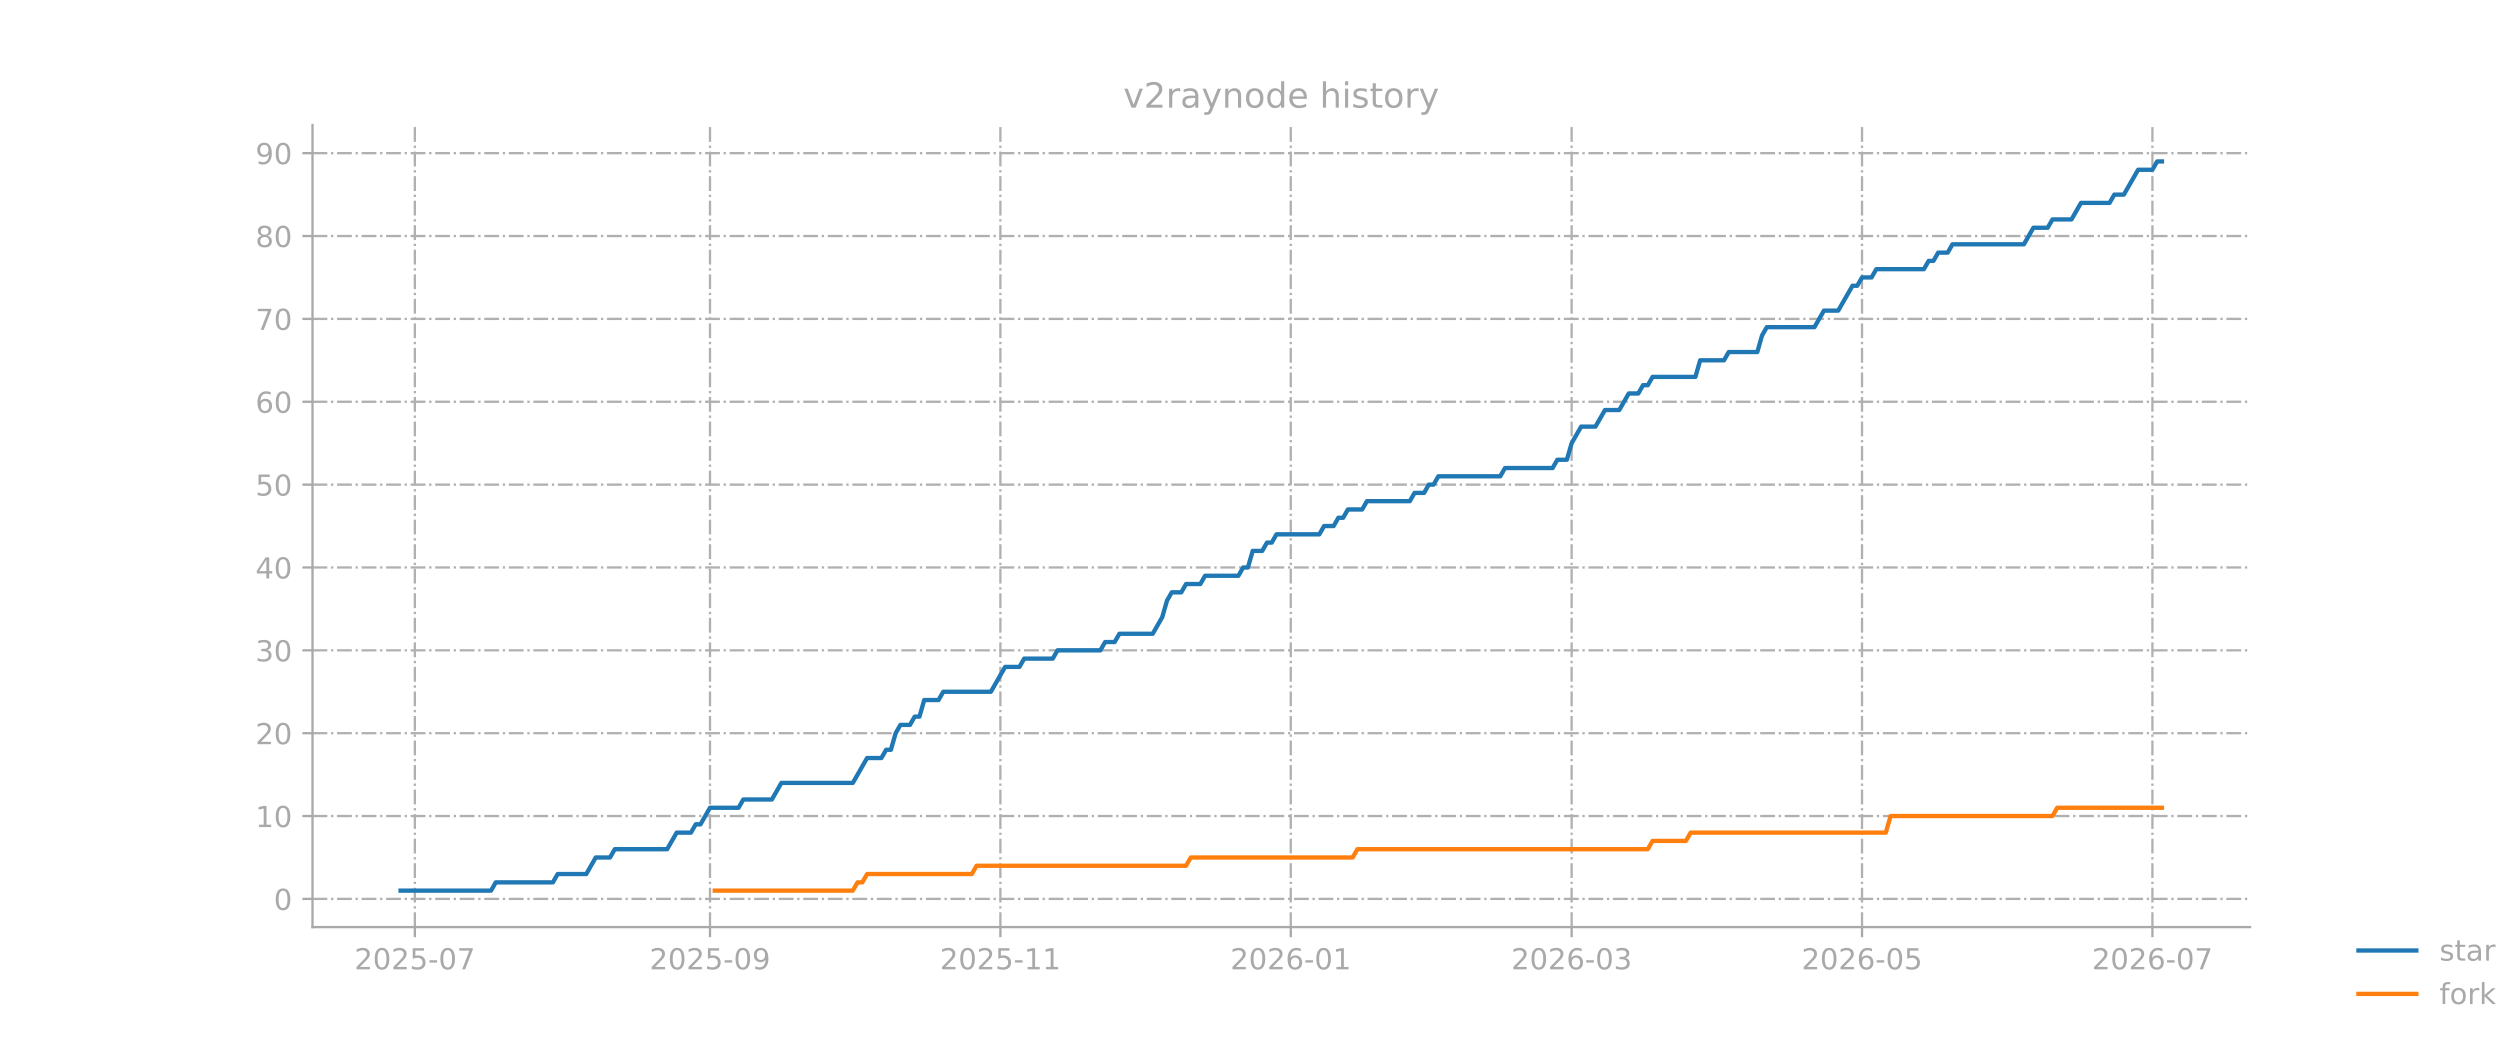
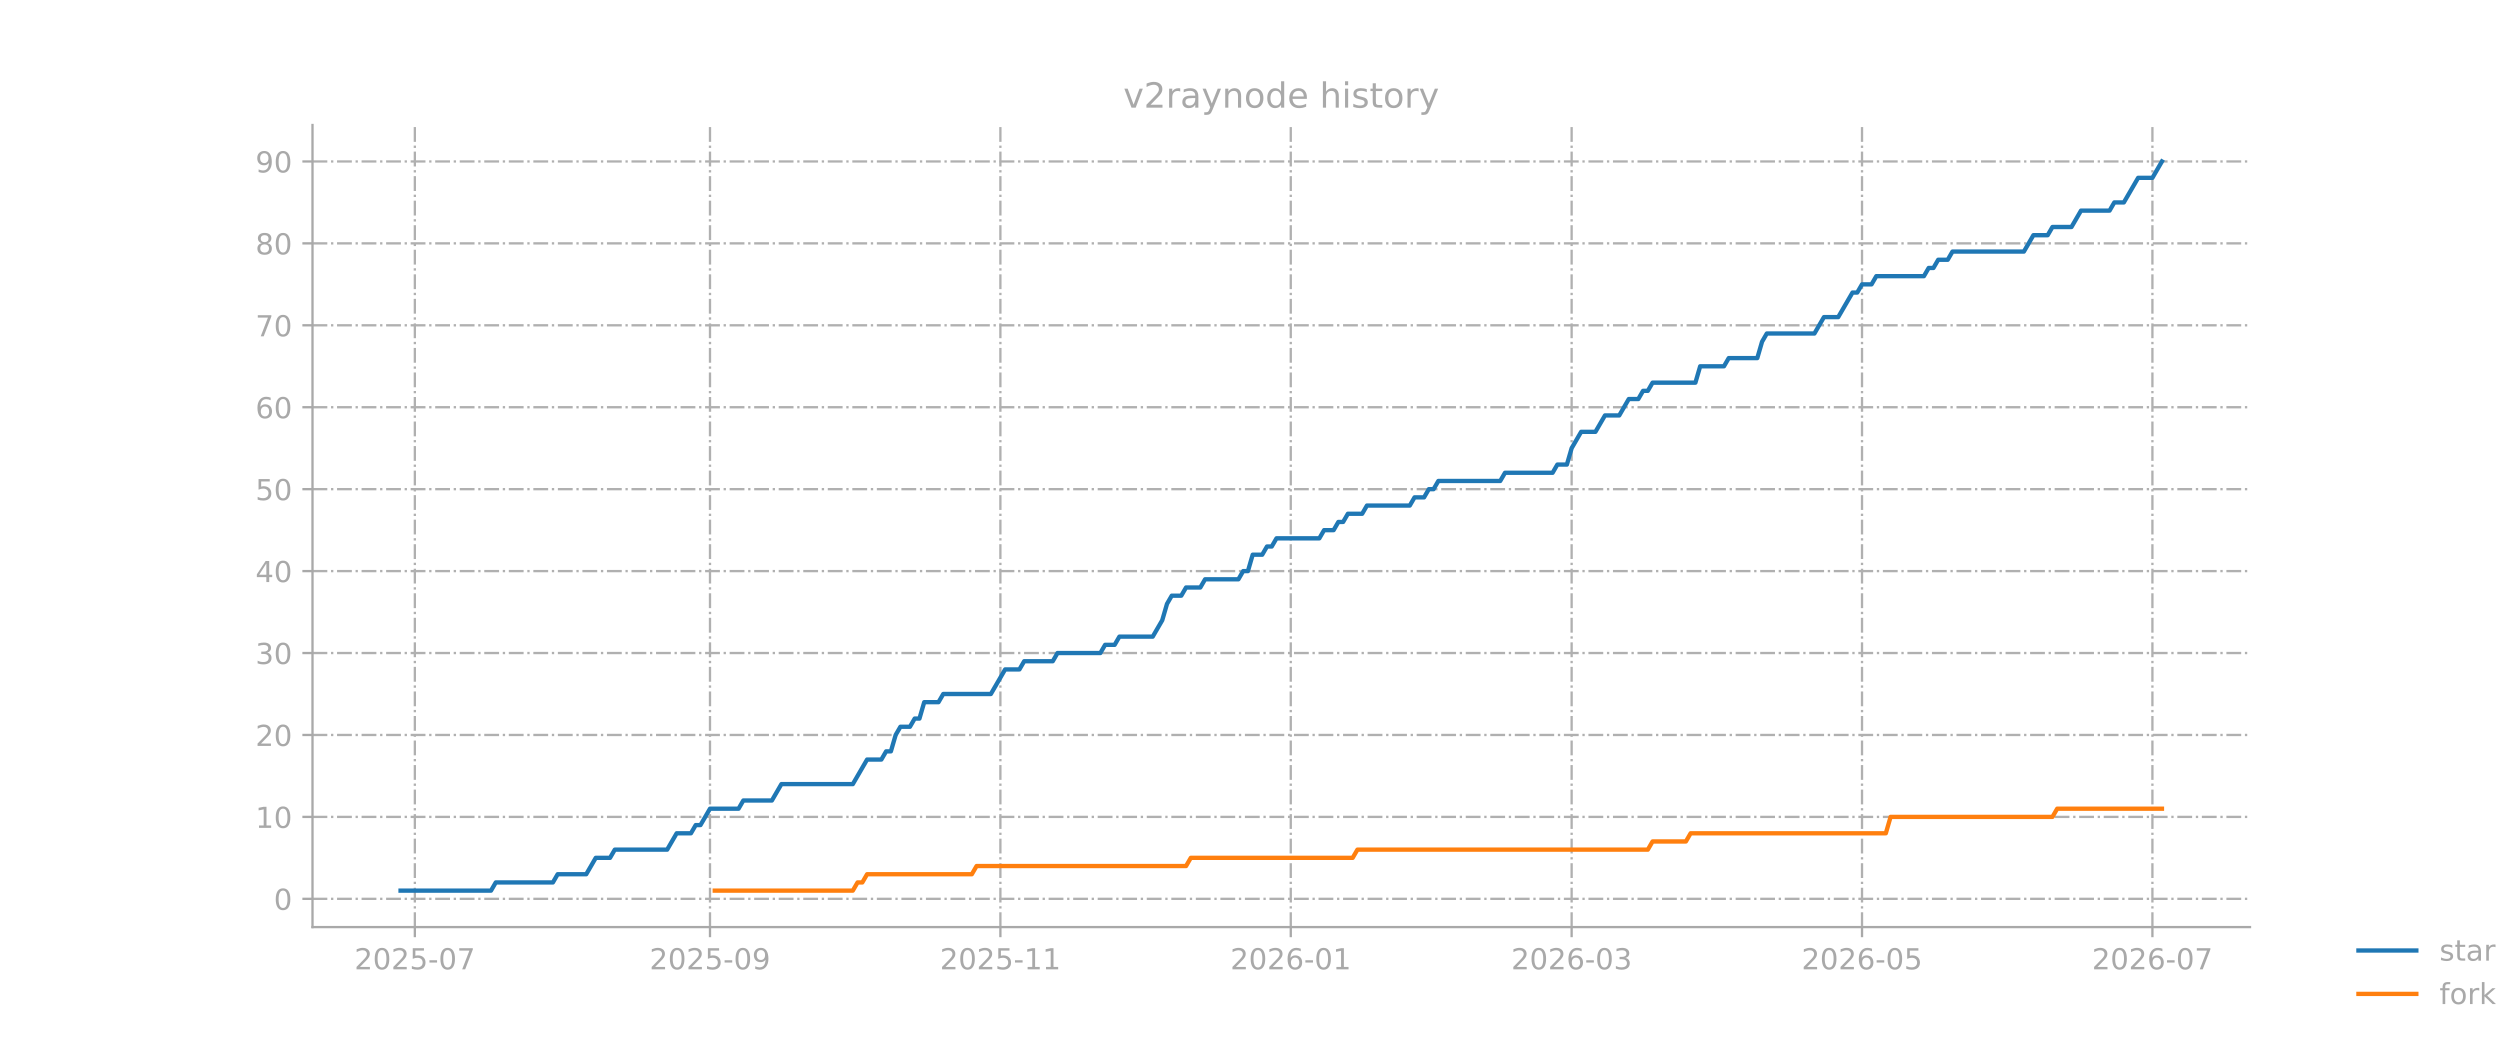
<svg xmlns="http://www.w3.org/2000/svg" xmlns:xlink="http://www.w3.org/1999/xlink" width="864pt" height="360pt" viewBox="0 0 864 360" version="1.1">
  <defs>
    <style type="text/css">*{stroke-linejoin: round; stroke-linecap: butt}</style>
  </defs>
  <g id="figure_1">
    <g id="patch_1">
      <path d="M 0 360  L 864 360  L 864 0  L 0 0  L 0 360  z " style="fill: none; opacity: 0" />
    </g>
    <g id="axes_1">
      <g id="patch_2">
        <path d="M 108 320.4  L 777.6 320.4  L 777.6 43.2  L 108 43.2  L 108 320.4  z " style="fill: none; opacity: 0" />
      </g>
      <g id="matplotlib.axis_1">
        <g id="xtick_1">
          <g id="line2d_1">
-             <path d="M 143.372 320.4  L 143.372 43.2  " clip-path="url(#p0d7ed7520d)" style="fill: none; stroke-dasharray: 5.12,1.28,0.8,1.28; stroke-dashoffset: 0; stroke: #b0b0b0; stroke-width: 0.8" />
+             <path d="M 143.372 320.4  L 143.372 43.2  " clip-path="url(#p00c5640f47)" style="fill: none; stroke-dasharray: 5.12,1.28,0.8,1.28; stroke-dashoffset: 0; stroke: #b0b0b0; stroke-width: 0.8" />
          </g>
          <g id="line2d_2">
            <defs>
-               <path id="m3ac5dd686d" d="M 0 0  L 0 3.5  " style="stroke: #a9a9a9; stroke-width: 0.8" />
+               <path id="mee9360e795" d="M 0 0  L 0 3.5  " style="stroke: #a9a9a9; stroke-width: 0.8" />
            </defs>
            <g>
-               <use xlink:href="#m3ac5dd686d" x="143.372" y="320.4" style="fill: #a9a9a9; stroke: #a9a9a9; stroke-width: 0.8" />
+               <use xlink:href="#mee9360e795" x="143.372" y="320.4" style="fill: #a9a9a9; stroke: #a9a9a9; stroke-width: 0.8" />
            </g>
          </g>
          <g id="text_1">
            <g style="fill: #a9a9a9" transform="translate(122.4806 334.9977) scale(0.1 -0.1)">
              <defs>
                <path id="DejaVuSans-15" d="M 1228 531  L 3431 531  L 3431 0  L 469 0  L 469 531  Q 828 903 1448 1529  Q 2069 2156 2228 2338  Q 2531 2678 2651 2914  Q 2772 3150 2772 3378  Q 2772 3750 2511 3984  Q 2250 4219 1831 4219  Q 1534 4219 1204 4116  Q 875 4013 500 3803  L 500 4441  Q 881 4594 1212 4672  Q 1544 4750 1819 4750  Q 2544 4750 2975 4387  Q 3406 4025 3406 3419  Q 3406 3131 3298 2873  Q 3191 2616 2906 2266  Q 2828 2175 2409 1742  Q 1991 1309 1228 531  z " transform="scale(0.015625)" />
                <path id="DejaVuSans-13" d="M 2034 4250  Q 1547 4250 1301 3770  Q 1056 3291 1056 2328  Q 1056 1369 1301 889  Q 1547 409 2034 409  Q 2525 409 2770 889  Q 3016 1369 3016 2328  Q 3016 3291 2770 3770  Q 2525 4250 2034 4250  z M 2034 4750  Q 2819 4750 3233 4129  Q 3647 3509 3647 2328  Q 3647 1150 3233 529  Q 2819 -91 2034 -91  Q 1250 -91 836 529  Q 422 1150 422 2328  Q 422 3509 836 4129  Q 1250 4750 2034 4750  z " transform="scale(0.015625)" />
                <path id="DejaVuSans-18" d="M 691 4666  L 3169 4666  L 3169 4134  L 1269 4134  L 1269 2991  Q 1406 3038 1543 3061  Q 1681 3084 1819 3084  Q 2600 3084 3056 2656  Q 3513 2228 3513 1497  Q 3513 744 3044 326  Q 2575 -91 1722 -91  Q 1428 -91 1123 -41  Q 819 9 494 109  L 494 744  Q 775 591 1075 516  Q 1375 441 1709 441  Q 2250 441 2565 725  Q 2881 1009 2881 1497  Q 2881 1984 2565 2268  Q 2250 2553 1709 2553  Q 1456 2553 1204 2497  Q 953 2441 691 2322  L 691 4666  z " transform="scale(0.015625)" />
                <path id="DejaVuSans-10" d="M 313 2009  L 1997 2009  L 1997 1497  L 313 1497  L 313 2009  z " transform="scale(0.015625)" />
                <path id="DejaVuSans-1a" d="M 525 4666  L 3525 4666  L 3525 4397  L 1831 0  L 1172 0  L 2766 4134  L 525 4134  L 525 4666  z " transform="scale(0.015625)" />
              </defs>
              <use xlink:href="#DejaVuSans-15" />
              <use xlink:href="#DejaVuSans-13" transform="translate(63.625 0)" />
              <use xlink:href="#DejaVuSans-15" transform="translate(127.25 0)" />
              <use xlink:href="#DejaVuSans-18" transform="translate(190.875 0)" />
              <use xlink:href="#DejaVuSans-10" transform="translate(254.5 0)" />
              <use xlink:href="#DejaVuSans-13" transform="translate(290.5781 0)" />
              <use xlink:href="#DejaVuSans-1a" transform="translate(354.2031 0)" />
            </g>
          </g>
        </g>
        <g id="xtick_2">
          <g id="line2d_3">
-             <path d="M 245.375 320.4  L 245.375 43.2  " clip-path="url(#p0d7ed7520d)" style="fill: none; stroke-dasharray: 5.12,1.28,0.8,1.28; stroke-dashoffset: 0; stroke: #b0b0b0; stroke-width: 0.8" />
+             <path d="M 245.375 320.4  L 245.375 43.2  " clip-path="url(#p00c5640f47)" style="fill: none; stroke-dasharray: 5.12,1.28,0.8,1.28; stroke-dashoffset: 0; stroke: #b0b0b0; stroke-width: 0.8" />
          </g>
          <g id="line2d_4">
            <g>
-               <use xlink:href="#m3ac5dd686d" x="245.375" y="320.4" style="fill: #a9a9a9; stroke: #a9a9a9; stroke-width: 0.8" />
+               <use xlink:href="#mee9360e795" x="245.375" y="320.4" style="fill: #a9a9a9; stroke: #a9a9a9; stroke-width: 0.8" />
            </g>
          </g>
          <g id="text_2">
            <g style="fill: #a9a9a9" transform="translate(224.4835 334.9977) scale(0.1 -0.1)">
              <defs>
                <path id="DejaVuSans-1c" d="M 703 97  L 703 672  Q 941 559 1184 500  Q 1428 441 1663 441  Q 2288 441 2617 861  Q 2947 1281 2994 2138  Q 2813 1869 2534 1725  Q 2256 1581 1919 1581  Q 1219 1581 811 2004  Q 403 2428 403 3163  Q 403 3881 828 4315  Q 1253 4750 1959 4750  Q 2769 4750 3195 4129  Q 3622 3509 3622 2328  Q 3622 1225 3098 567  Q 2575 -91 1691 -91  Q 1453 -91 1209 -44  Q 966 3 703 97  z M 1959 2075  Q 2384 2075 2632 2365  Q 2881 2656 2881 3163  Q 2881 3666 2632 3958  Q 2384 4250 1959 4250  Q 1534 4250 1286 3958  Q 1038 3666 1038 3163  Q 1038 2656 1286 2365  Q 1534 2075 1959 2075  z " transform="scale(0.015625)" />
              </defs>
              <use xlink:href="#DejaVuSans-15" />
              <use xlink:href="#DejaVuSans-13" transform="translate(63.625 0)" />
              <use xlink:href="#DejaVuSans-15" transform="translate(127.25 0)" />
              <use xlink:href="#DejaVuSans-18" transform="translate(190.875 0)" />
              <use xlink:href="#DejaVuSans-10" transform="translate(254.5 0)" />
              <use xlink:href="#DejaVuSans-13" transform="translate(290.5781 0)" />
              <use xlink:href="#DejaVuSans-1c" transform="translate(354.2031 0)" />
            </g>
          </g>
        </g>
        <g id="xtick_3">
          <g id="line2d_5">
-             <path d="M 345.733 320.4  L 345.733 43.2  " clip-path="url(#p0d7ed7520d)" style="fill: none; stroke-dasharray: 5.12,1.28,0.8,1.28; stroke-dashoffset: 0; stroke: #b0b0b0; stroke-width: 0.8" />
+             <path d="M 345.733 320.4  L 345.733 43.2  " clip-path="url(#p00c5640f47)" style="fill: none; stroke-dasharray: 5.12,1.28,0.8,1.28; stroke-dashoffset: 0; stroke: #b0b0b0; stroke-width: 0.8" />
          </g>
          <g id="line2d_6">
            <g>
-               <use xlink:href="#m3ac5dd686d" x="345.733" y="320.4" style="fill: #a9a9a9; stroke: #a9a9a9; stroke-width: 0.8" />
+               <use xlink:href="#mee9360e795" x="345.733" y="320.4" style="fill: #a9a9a9; stroke: #a9a9a9; stroke-width: 0.8" />
            </g>
          </g>
          <g id="text_3">
            <g style="fill: #a9a9a9" transform="translate(324.8413 334.9977) scale(0.1 -0.1)">
              <defs>
                <path id="DejaVuSans-14" d="M 794 531  L 1825 531  L 1825 4091  L 703 3866  L 703 4441  L 1819 4666  L 2450 4666  L 2450 531  L 3481 531  L 3481 0  L 794 0  L 794 531  z " transform="scale(0.015625)" />
              </defs>
              <use xlink:href="#DejaVuSans-15" />
              <use xlink:href="#DejaVuSans-13" transform="translate(63.625 0)" />
              <use xlink:href="#DejaVuSans-15" transform="translate(127.25 0)" />
              <use xlink:href="#DejaVuSans-18" transform="translate(190.875 0)" />
              <use xlink:href="#DejaVuSans-10" transform="translate(254.5 0)" />
              <use xlink:href="#DejaVuSans-14" transform="translate(290.5781 0)" />
              <use xlink:href="#DejaVuSans-14" transform="translate(354.2031 0)" />
            </g>
          </g>
        </g>
        <g id="xtick_4">
          <g id="line2d_7">
-             <path d="M 446.09 320.4  L 446.09 43.2  " clip-path="url(#p0d7ed7520d)" style="fill: none; stroke-dasharray: 5.12,1.28,0.8,1.28; stroke-dashoffset: 0; stroke: #b0b0b0; stroke-width: 0.8" />
+             <path d="M 446.09 320.4  L 446.09 43.2  " clip-path="url(#p00c5640f47)" style="fill: none; stroke-dasharray: 5.12,1.28,0.8,1.28; stroke-dashoffset: 0; stroke: #b0b0b0; stroke-width: 0.8" />
          </g>
          <g id="line2d_8">
            <g>
-               <use xlink:href="#m3ac5dd686d" x="446.09" y="320.4" style="fill: #a9a9a9; stroke: #a9a9a9; stroke-width: 0.8" />
+               <use xlink:href="#mee9360e795" x="446.09" y="320.4" style="fill: #a9a9a9; stroke: #a9a9a9; stroke-width: 0.8" />
            </g>
          </g>
          <g id="text_4">
            <g style="fill: #a9a9a9" transform="translate(425.199 334.9977) scale(0.1 -0.1)">
              <defs>
                <path id="DejaVuSans-19" d="M 2113 2584  Q 1688 2584 1439 2293  Q 1191 2003 1191 1497  Q 1191 994 1439 701  Q 1688 409 2113 409  Q 2538 409 2786 701  Q 3034 994 3034 1497  Q 3034 2003 2786 2293  Q 2538 2584 2113 2584  z M 3366 4563  L 3366 3988  Q 3128 4100 2886 4159  Q 2644 4219 2406 4219  Q 1781 4219 1451 3797  Q 1122 3375 1075 2522  Q 1259 2794 1537 2939  Q 1816 3084 2150 3084  Q 2853 3084 3261 2657  Q 3669 2231 3669 1497  Q 3669 778 3244 343  Q 2819 -91 2113 -91  Q 1303 -91 875 529  Q 447 1150 447 2328  Q 447 3434 972 4092  Q 1497 4750 2381 4750  Q 2619 4750 2861 4703  Q 3103 4656 3366 4563  z " transform="scale(0.015625)" />
              </defs>
              <use xlink:href="#DejaVuSans-15" />
              <use xlink:href="#DejaVuSans-13" transform="translate(63.625 0)" />
              <use xlink:href="#DejaVuSans-15" transform="translate(127.25 0)" />
              <use xlink:href="#DejaVuSans-19" transform="translate(190.875 0)" />
              <use xlink:href="#DejaVuSans-10" transform="translate(254.5 0)" />
              <use xlink:href="#DejaVuSans-13" transform="translate(290.5781 0)" />
              <use xlink:href="#DejaVuSans-14" transform="translate(354.2031 0)" />
            </g>
          </g>
        </g>
        <g id="xtick_5">
          <g id="line2d_9">
-             <path d="M 543.158 320.4  L 543.158 43.2  " clip-path="url(#p0d7ed7520d)" style="fill: none; stroke-dasharray: 5.12,1.28,0.8,1.28; stroke-dashoffset: 0; stroke: #b0b0b0; stroke-width: 0.8" />
+             <path d="M 543.158 320.4  L 543.158 43.2  " clip-path="url(#p00c5640f47)" style="fill: none; stroke-dasharray: 5.12,1.28,0.8,1.28; stroke-dashoffset: 0; stroke: #b0b0b0; stroke-width: 0.8" />
          </g>
          <g id="line2d_10">
            <g>
-               <use xlink:href="#m3ac5dd686d" x="543.158" y="320.4" style="fill: #a9a9a9; stroke: #a9a9a9; stroke-width: 0.8" />
+               <use xlink:href="#mee9360e795" x="543.158" y="320.4" style="fill: #a9a9a9; stroke: #a9a9a9; stroke-width: 0.8" />
            </g>
          </g>
          <g id="text_5">
            <g style="fill: #a9a9a9" transform="translate(522.2663 334.9977) scale(0.1 -0.1)">
              <defs>
                <path id="DejaVuSans-16" d="M 2597 2516  Q 3050 2419 3304 2112  Q 3559 1806 3559 1356  Q 3559 666 3084 287  Q 2609 -91 1734 -91  Q 1441 -91 1130 -33  Q 819 25 488 141  L 488 750  Q 750 597 1062 519  Q 1375 441 1716 441  Q 2309 441 2620 675  Q 2931 909 2931 1356  Q 2931 1769 2642 2001  Q 2353 2234 1838 2234  L 1294 2234  L 1294 2753  L 1863 2753  Q 2328 2753 2575 2939  Q 2822 3125 2822 3475  Q 2822 3834 2567 4026  Q 2313 4219 1838 4219  Q 1578 4219 1281 4162  Q 984 4106 628 3988  L 628 4550  Q 988 4650 1302 4700  Q 1616 4750 1894 4750  Q 2613 4750 3031 4423  Q 3450 4097 3450 3541  Q 3450 3153 3228 2886  Q 3006 2619 2597 2516  z " transform="scale(0.015625)" />
              </defs>
              <use xlink:href="#DejaVuSans-15" />
              <use xlink:href="#DejaVuSans-13" transform="translate(63.625 0)" />
              <use xlink:href="#DejaVuSans-15" transform="translate(127.25 0)" />
              <use xlink:href="#DejaVuSans-19" transform="translate(190.875 0)" />
              <use xlink:href="#DejaVuSans-10" transform="translate(254.5 0)" />
              <use xlink:href="#DejaVuSans-13" transform="translate(290.5781 0)" />
              <use xlink:href="#DejaVuSans-16" transform="translate(354.2031 0)" />
            </g>
          </g>
        </g>
        <g id="xtick_6">
          <g id="line2d_11">
-             <path d="M 643.515 320.4  L 643.515 43.2  " clip-path="url(#p0d7ed7520d)" style="fill: none; stroke-dasharray: 5.12,1.28,0.8,1.28; stroke-dashoffset: 0; stroke: #b0b0b0; stroke-width: 0.8" />
+             <path d="M 643.515 320.4  L 643.515 43.2  " clip-path="url(#p00c5640f47)" style="fill: none; stroke-dasharray: 5.12,1.28,0.8,1.28; stroke-dashoffset: 0; stroke: #b0b0b0; stroke-width: 0.8" />
          </g>
          <g id="line2d_12">
            <g>
-               <use xlink:href="#m3ac5dd686d" x="643.515" y="320.4" style="fill: #a9a9a9; stroke: #a9a9a9; stroke-width: 0.8" />
+               <use xlink:href="#mee9360e795" x="643.515" y="320.4" style="fill: #a9a9a9; stroke: #a9a9a9; stroke-width: 0.8" />
            </g>
          </g>
          <g id="text_6">
            <g style="fill: #a9a9a9" transform="translate(622.6241 334.9977) scale(0.1 -0.1)">
              <use xlink:href="#DejaVuSans-15" />
              <use xlink:href="#DejaVuSans-13" transform="translate(63.625 0)" />
              <use xlink:href="#DejaVuSans-15" transform="translate(127.25 0)" />
              <use xlink:href="#DejaVuSans-19" transform="translate(190.875 0)" />
              <use xlink:href="#DejaVuSans-10" transform="translate(254.5 0)" />
              <use xlink:href="#DejaVuSans-13" transform="translate(290.5781 0)" />
              <use xlink:href="#DejaVuSans-18" transform="translate(354.2031 0)" />
            </g>
          </g>
        </g>
        <g id="xtick_7">
          <g id="line2d_13">
-             <path d="M 743.873 320.4  L 743.873 43.2  " clip-path="url(#p0d7ed7520d)" style="fill: none; stroke-dasharray: 5.12,1.28,0.8,1.28; stroke-dashoffset: 0; stroke: #b0b0b0; stroke-width: 0.8" />
+             <path d="M 743.873 320.4  L 743.873 43.2  " clip-path="url(#p00c5640f47)" style="fill: none; stroke-dasharray: 5.12,1.28,0.8,1.28; stroke-dashoffset: 0; stroke: #b0b0b0; stroke-width: 0.8" />
          </g>
          <g id="line2d_14">
            <g>
-               <use xlink:href="#m3ac5dd686d" x="743.873" y="320.4" style="fill: #a9a9a9; stroke: #a9a9a9; stroke-width: 0.8" />
+               <use xlink:href="#mee9360e795" x="743.873" y="320.4" style="fill: #a9a9a9; stroke: #a9a9a9; stroke-width: 0.8" />
            </g>
          </g>
          <g id="text_7">
            <g style="fill: #a9a9a9" transform="translate(722.9818 334.9977) scale(0.1 -0.1)">
              <use xlink:href="#DejaVuSans-15" />
              <use xlink:href="#DejaVuSans-13" transform="translate(63.625 0)" />
              <use xlink:href="#DejaVuSans-15" transform="translate(127.25 0)" />
              <use xlink:href="#DejaVuSans-19" transform="translate(190.875 0)" />
              <use xlink:href="#DejaVuSans-10" transform="translate(254.5 0)" />
              <use xlink:href="#DejaVuSans-13" transform="translate(290.5781 0)" />
              <use xlink:href="#DejaVuSans-1a" transform="translate(354.2031 0)" />
            </g>
          </g>
        </g>
      </g>
      <g id="matplotlib.axis_2">
        <g id="ytick_1">
          <g id="line2d_15">
-             <path d="M 108 310.664  L 777.6 310.664  " clip-path="url(#p0d7ed7520d)" style="fill: none; stroke-dasharray: 5.12,1.28,0.8,1.28; stroke-dashoffset: 0; stroke: #b0b0b0; stroke-width: 0.8" />
+             <path d="M 108 310.631  L 777.6 310.631  " clip-path="url(#p00c5640f47)" style="fill: none; stroke-dasharray: 5.12,1.28,0.8,1.28; stroke-dashoffset: 0; stroke: #b0b0b0; stroke-width: 0.8" />
          </g>
          <g id="line2d_16">
            <defs>
-               <path id="m5f5f174651" d="M 0 0  L -3.5 0  " style="stroke: #a9a9a9; stroke-width: 0.8" />
+               <path id="mce34201a69" d="M 0 0  L -3.5 0  " style="stroke: #a9a9a9; stroke-width: 0.8" />
            </defs>
            <g>
-               <use xlink:href="#m5f5f174651" x="108" y="310.664" style="fill: #a9a9a9; stroke: #a9a9a9; stroke-width: 0.8" />
+               <use xlink:href="#mce34201a69" x="108" y="310.631" style="fill: #a9a9a9; stroke: #a9a9a9; stroke-width: 0.8" />
            </g>
          </g>
          <g id="text_8">
-             <g style="fill: #a9a9a9" transform="translate(94.6375 314.4625) scale(0.1 -0.1)">
+             <g style="fill: #a9a9a9" transform="translate(94.6375 314.4303) scale(0.1 -0.1)">
              <use xlink:href="#DejaVuSans-13" />
            </g>
          </g>
        </g>
        <g id="ytick_2">
          <g id="line2d_17">
-             <path d="M 108 282.027  L 777.6 282.027  " clip-path="url(#p0d7ed7520d)" style="fill: none; stroke-dasharray: 5.12,1.28,0.8,1.28; stroke-dashoffset: 0; stroke: #b0b0b0; stroke-width: 0.8" />
+             <path d="M 108 282.317  L 777.6 282.317  " clip-path="url(#p00c5640f47)" style="fill: none; stroke-dasharray: 5.12,1.28,0.8,1.28; stroke-dashoffset: 0; stroke: #b0b0b0; stroke-width: 0.8" />
          </g>
          <g id="line2d_18">
            <g>
-               <use xlink:href="#m5f5f174651" x="108" y="282.027" style="fill: #a9a9a9; stroke: #a9a9a9; stroke-width: 0.8" />
+               <use xlink:href="#mce34201a69" x="108" y="282.317" style="fill: #a9a9a9; stroke: #a9a9a9; stroke-width: 0.8" />
            </g>
          </g>
          <g id="text_9">
-             <g style="fill: #a9a9a9" transform="translate(88.275 285.8261) scale(0.1 -0.1)">
+             <g style="fill: #a9a9a9" transform="translate(88.275 286.1157) scale(0.1 -0.1)">
              <use xlink:href="#DejaVuSans-14" />
              <use xlink:href="#DejaVuSans-13" transform="translate(63.625 0)" />
            </g>
          </g>
        </g>
        <g id="ytick_3">
          <g id="line2d_19">
-             <path d="M 108 253.391  L 777.6 253.391  " clip-path="url(#p0d7ed7520d)" style="fill: none; stroke-dasharray: 5.12,1.28,0.8,1.28; stroke-dashoffset: 0; stroke: #b0b0b0; stroke-width: 0.8" />
+             <path d="M 108 254.002  L 777.6 254.002  " clip-path="url(#p00c5640f47)" style="fill: none; stroke-dasharray: 5.12,1.28,0.8,1.28; stroke-dashoffset: 0; stroke: #b0b0b0; stroke-width: 0.8" />
          </g>
          <g id="line2d_20">
            <g>
-               <use xlink:href="#m5f5f174651" x="108" y="253.391" style="fill: #a9a9a9; stroke: #a9a9a9; stroke-width: 0.8" />
+               <use xlink:href="#mce34201a69" x="108" y="254.002" style="fill: #a9a9a9; stroke: #a9a9a9; stroke-width: 0.8" />
            </g>
          </g>
          <g id="text_10">
-             <g style="fill: #a9a9a9" transform="translate(88.275 257.1897) scale(0.1 -0.1)">
+             <g style="fill: #a9a9a9" transform="translate(88.275 257.8011) scale(0.1 -0.1)">
              <use xlink:href="#DejaVuSans-15" />
              <use xlink:href="#DejaVuSans-13" transform="translate(63.625 0)" />
            </g>
          </g>
        </g>
        <g id="ytick_4">
          <g id="line2d_21">
-             <path d="M 108 224.755  L 777.6 224.755  " clip-path="url(#p0d7ed7520d)" style="fill: none; stroke-dasharray: 5.12,1.28,0.8,1.28; stroke-dashoffset: 0; stroke: #b0b0b0; stroke-width: 0.8" />
+             <path d="M 108 225.688  L 777.6 225.688  " clip-path="url(#p00c5640f47)" style="fill: none; stroke-dasharray: 5.12,1.28,0.8,1.28; stroke-dashoffset: 0; stroke: #b0b0b0; stroke-width: 0.8" />
          </g>
          <g id="line2d_22">
            <g>
-               <use xlink:href="#m5f5f174651" x="108" y="224.755" style="fill: #a9a9a9; stroke: #a9a9a9; stroke-width: 0.8" />
+               <use xlink:href="#mce34201a69" x="108" y="225.688" style="fill: #a9a9a9; stroke: #a9a9a9; stroke-width: 0.8" />
            </g>
          </g>
          <g id="text_11">
-             <g style="fill: #a9a9a9" transform="translate(88.275 228.5534) scale(0.1 -0.1)">
+             <g style="fill: #a9a9a9" transform="translate(88.275 229.4865) scale(0.1 -0.1)">
              <use xlink:href="#DejaVuSans-16" />
              <use xlink:href="#DejaVuSans-13" transform="translate(63.625 0)" />
            </g>
          </g>
        </g>
        <g id="ytick_5">
          <g id="line2d_23">
-             <path d="M 108 196.118  L 777.6 196.118  " clip-path="url(#p0d7ed7520d)" style="fill: none; stroke-dasharray: 5.12,1.28,0.8,1.28; stroke-dashoffset: 0; stroke: #b0b0b0; stroke-width: 0.8" />
+             <path d="M 108 197.373  L 777.6 197.373  " clip-path="url(#p00c5640f47)" style="fill: none; stroke-dasharray: 5.12,1.28,0.8,1.28; stroke-dashoffset: 0; stroke: #b0b0b0; stroke-width: 0.8" />
          </g>
          <g id="line2d_24">
            <g>
-               <use xlink:href="#m5f5f174651" x="108" y="196.118" style="fill: #a9a9a9; stroke: #a9a9a9; stroke-width: 0.8" />
+               <use xlink:href="#mce34201a69" x="108" y="197.373" style="fill: #a9a9a9; stroke: #a9a9a9; stroke-width: 0.8" />
            </g>
          </g>
          <g id="text_12">
-             <g style="fill: #a9a9a9" transform="translate(88.275 199.917) scale(0.1 -0.1)">
+             <g style="fill: #a9a9a9" transform="translate(88.275 201.1719) scale(0.1 -0.1)">
              <defs>
                <path id="DejaVuSans-17" d="M 2419 4116  L 825 1625  L 2419 1625  L 2419 4116  z M 2253 4666  L 3047 4666  L 3047 1625  L 3713 1625  L 3713 1100  L 3047 1100  L 3047 0  L 2419 0  L 2419 1100  L 313 1100  L 313 1709  L 2253 4666  z " transform="scale(0.015625)" />
              </defs>
              <use xlink:href="#DejaVuSans-17" />
              <use xlink:href="#DejaVuSans-13" transform="translate(63.625 0)" />
            </g>
          </g>
        </g>
        <g id="ytick_6">
          <g id="line2d_25">
-             <path d="M 108 167.482  L 777.6 167.482  " clip-path="url(#p0d7ed7520d)" style="fill: none; stroke-dasharray: 5.12,1.28,0.8,1.28; stroke-dashoffset: 0; stroke: #b0b0b0; stroke-width: 0.8" />
+             <path d="M 108 169.058  L 777.6 169.058  " clip-path="url(#p00c5640f47)" style="fill: none; stroke-dasharray: 5.12,1.28,0.8,1.28; stroke-dashoffset: 0; stroke: #b0b0b0; stroke-width: 0.8" />
          </g>
          <g id="line2d_26">
            <g>
-               <use xlink:href="#m5f5f174651" x="108" y="167.482" style="fill: #a9a9a9; stroke: #a9a9a9; stroke-width: 0.8" />
+               <use xlink:href="#mce34201a69" x="108" y="169.058" style="fill: #a9a9a9; stroke: #a9a9a9; stroke-width: 0.8" />
            </g>
          </g>
          <g id="text_13">
-             <g style="fill: #a9a9a9" transform="translate(88.275 171.2806) scale(0.1 -0.1)">
+             <g style="fill: #a9a9a9" transform="translate(88.275 172.8573) scale(0.1 -0.1)">
              <use xlink:href="#DejaVuSans-18" />
              <use xlink:href="#DejaVuSans-13" transform="translate(63.625 0)" />
            </g>
          </g>
        </g>
        <g id="ytick_7">
          <g id="line2d_27">
-             <path d="M 108 138.845  L 777.6 138.845  " clip-path="url(#p0d7ed7520d)" style="fill: none; stroke-dasharray: 5.12,1.28,0.8,1.28; stroke-dashoffset: 0; stroke: #b0b0b0; stroke-width: 0.8" />
+             <path d="M 108 140.744  L 777.6 140.744  " clip-path="url(#p00c5640f47)" style="fill: none; stroke-dasharray: 5.12,1.28,0.8,1.28; stroke-dashoffset: 0; stroke: #b0b0b0; stroke-width: 0.8" />
          </g>
          <g id="line2d_28">
            <g>
-               <use xlink:href="#m5f5f174651" x="108" y="138.845" style="fill: #a9a9a9; stroke: #a9a9a9; stroke-width: 0.8" />
+               <use xlink:href="#mce34201a69" x="108" y="140.744" style="fill: #a9a9a9; stroke: #a9a9a9; stroke-width: 0.8" />
            </g>
          </g>
          <g id="text_14">
-             <g style="fill: #a9a9a9" transform="translate(88.275 142.6443) scale(0.1 -0.1)">
+             <g style="fill: #a9a9a9" transform="translate(88.275 144.5426) scale(0.1 -0.1)">
              <use xlink:href="#DejaVuSans-19" />
              <use xlink:href="#DejaVuSans-13" transform="translate(63.625 0)" />
            </g>
          </g>
        </g>
        <g id="ytick_8">
          <g id="line2d_29">
-             <path d="M 108 110.209  L 777.6 110.209  " clip-path="url(#p0d7ed7520d)" style="fill: none; stroke-dasharray: 5.12,1.28,0.8,1.28; stroke-dashoffset: 0; stroke: #b0b0b0; stroke-width: 0.8" />
+             <path d="M 108 112.429  L 777.6 112.429  " clip-path="url(#p00c5640f47)" style="fill: none; stroke-dasharray: 5.12,1.28,0.8,1.28; stroke-dashoffset: 0; stroke: #b0b0b0; stroke-width: 0.8" />
          </g>
          <g id="line2d_30">
            <g>
-               <use xlink:href="#m5f5f174651" x="108" y="110.209" style="fill: #a9a9a9; stroke: #a9a9a9; stroke-width: 0.8" />
+               <use xlink:href="#mce34201a69" x="108" y="112.429" style="fill: #a9a9a9; stroke: #a9a9a9; stroke-width: 0.8" />
            </g>
          </g>
          <g id="text_15">
-             <g style="fill: #a9a9a9" transform="translate(88.275 114.0079) scale(0.1 -0.1)">
+             <g style="fill: #a9a9a9" transform="translate(88.275 116.228) scale(0.1 -0.1)">
              <use xlink:href="#DejaVuSans-1a" />
              <use xlink:href="#DejaVuSans-13" transform="translate(63.625 0)" />
            </g>
          </g>
        </g>
        <g id="ytick_9">
          <g id="line2d_31">
-             <path d="M 108 81.573  L 777.6 81.573  " clip-path="url(#p0d7ed7520d)" style="fill: none; stroke-dasharray: 5.12,1.28,0.8,1.28; stroke-dashoffset: 0; stroke: #b0b0b0; stroke-width: 0.8" />
+             <path d="M 108 84.115  L 777.6 84.115  " clip-path="url(#p00c5640f47)" style="fill: none; stroke-dasharray: 5.12,1.28,0.8,1.28; stroke-dashoffset: 0; stroke: #b0b0b0; stroke-width: 0.8" />
          </g>
          <g id="line2d_32">
            <g>
-               <use xlink:href="#m5f5f174651" x="108" y="81.573" style="fill: #a9a9a9; stroke: #a9a9a9; stroke-width: 0.8" />
+               <use xlink:href="#mce34201a69" x="108" y="84.115" style="fill: #a9a9a9; stroke: #a9a9a9; stroke-width: 0.8" />
            </g>
          </g>
          <g id="text_16">
-             <g style="fill: #a9a9a9" transform="translate(88.275 85.37156) scale(0.1 -0.1)">
+             <g style="fill: #a9a9a9" transform="translate(88.275 87.91344) scale(0.1 -0.1)">
              <defs>
                <path id="DejaVuSans-1b" d="M 2034 2216  Q 1584 2216 1326 1975  Q 1069 1734 1069 1313  Q 1069 891 1326 650  Q 1584 409 2034 409  Q 2484 409 2743 651  Q 3003 894 3003 1313  Q 3003 1734 2745 1975  Q 2488 2216 2034 2216  z M 1403 2484  Q 997 2584 770 2862  Q 544 3141 544 3541  Q 544 4100 942 4425  Q 1341 4750 2034 4750  Q 2731 4750 3128 4425  Q 3525 4100 3525 3541  Q 3525 3141 3298 2862  Q 3072 2584 2669 2484  Q 3125 2378 3379 2068  Q 3634 1759 3634 1313  Q 3634 634 3220 271  Q 2806 -91 2034 -91  Q 1263 -91 848 271  Q 434 634 434 1313  Q 434 1759 690 2068  Q 947 2378 1403 2484  z M 1172 3481  Q 1172 3119 1398 2916  Q 1625 2713 2034 2713  Q 2441 2713 2670 2916  Q 2900 3119 2900 3481  Q 2900 3844 2670 4047  Q 2441 4250 2034 4250  Q 1625 4250 1398 4047  Q 1172 3844 1172 3481  z " transform="scale(0.015625)" />
              </defs>
              <use xlink:href="#DejaVuSans-1b" />
              <use xlink:href="#DejaVuSans-13" transform="translate(63.625 0)" />
            </g>
          </g>
        </g>
        <g id="ytick_10">
          <g id="line2d_33">
-             <path d="M 108 52.936  L 777.6 52.936  " clip-path="url(#p0d7ed7520d)" style="fill: none; stroke-dasharray: 5.12,1.28,0.8,1.28; stroke-dashoffset: 0; stroke: #b0b0b0; stroke-width: 0.8" />
+             <path d="M 108 55.8  L 777.6 55.8  " clip-path="url(#p00c5640f47)" style="fill: none; stroke-dasharray: 5.12,1.28,0.8,1.28; stroke-dashoffset: 0; stroke: #b0b0b0; stroke-width: 0.8" />
          </g>
          <g id="line2d_34">
            <g>
-               <use xlink:href="#m5f5f174651" x="108" y="52.936" style="fill: #a9a9a9; stroke: #a9a9a9; stroke-width: 0.8" />
+               <use xlink:href="#mce34201a69" x="108" y="55.8" style="fill: #a9a9a9; stroke: #a9a9a9; stroke-width: 0.8" />
            </g>
          </g>
          <g id="text_17">
-             <g style="fill: #a9a9a9" transform="translate(88.275 56.73519) scale(0.1 -0.1)">
+             <g style="fill: #a9a9a9" transform="translate(88.275 59.59883) scale(0.1 -0.1)">
              <use xlink:href="#DejaVuSans-1c" />
              <use xlink:href="#DejaVuSans-13" transform="translate(63.625 0)" />
            </g>
          </g>
        </g>
      </g>
      <g id="line2d_35">
-         <path d="M 138.436 307.8  L 169.695 307.8  L 171.341 304.936  L 191.083 304.936  L 192.728 302.073  L 202.6 302.073  L 205.89 296.345  L 210.826 296.345  L 212.471 293.482  L 230.568 293.482  L 233.858 287.755  L 238.794 287.755  L 240.439 284.891  L 242.085 284.891  L 245.375 279.164  L 255.246 279.164  L 256.891 276.3  L 266.763 276.3  L 270.053 270.573  L 294.731 270.573  L 299.667 261.982  L 304.602 261.982  L 306.248 259.118  L 307.893 259.118  L 309.538 253.391  L 311.183 250.527  L 314.474 250.527  L 316.119 247.664  L 317.764 247.664  L 319.409 241.936  L 324.345 241.936  L 325.99 239.073  L 342.442 239.073  L 347.378 230.482  L 352.314 230.482  L 353.959 227.618  L 363.83 227.618  L 365.475 224.755  L 380.282 224.755  L 381.927 221.891  L 385.218 221.891  L 386.863 219.027  L 398.379 219.027  L 401.67 213.3  L 403.315 207.573  L 404.96 204.709  L 408.251 204.709  L 409.896 201.845  L 414.831 201.845  L 416.477 198.982  L 427.993 198.982  L 429.638 196.118  L 431.284 196.118  L 432.929 190.391  L 436.219 190.391  L 437.864 187.527  L 439.51 187.527  L 441.155 184.664  L 455.962 184.664  L 457.607 181.8  L 460.897 181.8  L 462.543 178.936  L 464.188 178.936  L 465.833 176.073  L 470.769 176.073  L 472.414 173.209  L 487.221 173.209  L 488.866 170.345  L 492.156 170.345  L 493.801 167.482  L 495.447 167.482  L 497.092 164.618  L 518.48 164.618  L 520.125 161.755  L 536.577 161.755  L 538.222 158.891  L 541.513 158.891  L 543.158 153.164  L 546.448 147.436  L 551.384 147.436  L 554.674 141.709  L 559.61 141.709  L 562.9 135.982  L 566.191 135.982  L 567.836 133.118  L 569.481 133.118  L 571.126 130.255  L 585.933 130.255  L 587.578 124.527  L 595.804 124.527  L 597.45 121.664  L 607.321 121.664  L 608.966 115.936  L 610.611 113.073  L 627.063 113.073  L 630.354 107.345  L 635.289 107.345  L 640.225 98.755  L 641.87 98.755  L 643.515 95.891  L 646.806 95.891  L 648.451 93.027  L 664.903 93.027  L 666.548 90.164  L 668.194 90.164  L 669.839 87.3  L 673.129 87.3  L 674.774 84.436  L 699.453 84.436  L 702.743 78.709  L 707.679 78.709  L 709.324 75.845  L 715.905 75.845  L 719.195 70.118  L 729.066 70.118  L 730.712 67.255  L 734.002 67.255  L 738.938 58.664  L 743.873 58.664  L 745.518 55.8  L 747.164 55.8  L 747.164 55.8  " clip-path="url(#p0d7ed7520d)" style="fill: none; stroke: #1f77b4; stroke-width: 1.5; stroke-linecap: square" />
+         <path d="M 138.436 307.8  L 169.695 307.8  L 171.341 304.969  L 191.083 304.969  L 192.728 302.137  L 202.6 302.137  L 205.89 296.474  L 210.826 296.474  L 212.471 293.643  L 230.568 293.643  L 233.858 287.98  L 238.794 287.98  L 240.439 285.148  L 242.085 285.148  L 245.375 279.485  L 255.246 279.485  L 256.891 276.654  L 266.763 276.654  L 270.053 270.991  L 294.731 270.991  L 299.667 262.497  L 304.602 262.497  L 306.248 259.665  L 307.893 259.665  L 309.538 254.002  L 311.183 251.171  L 314.474 251.171  L 316.119 248.339  L 317.764 248.339  L 319.409 242.676  L 324.345 242.676  L 325.99 239.845  L 342.442 239.845  L 347.378 231.351  L 352.314 231.351  L 353.959 228.519  L 363.83 228.519  L 365.475 225.688  L 380.282 225.688  L 381.927 222.856  L 385.218 222.856  L 386.863 220.025  L 398.379 220.025  L 401.67 214.362  L 403.315 208.699  L 404.96 205.867  L 408.251 205.867  L 409.896 203.036  L 414.831 203.036  L 416.477 200.204  L 427.993 200.204  L 429.638 197.373  L 431.284 197.373  L 432.929 191.71  L 436.219 191.71  L 437.864 188.879  L 439.51 188.879  L 441.155 186.047  L 455.962 186.047  L 457.607 183.216  L 460.897 183.216  L 462.543 180.384  L 464.188 180.384  L 465.833 177.553  L 470.769 177.553  L 472.414 174.721  L 487.221 174.721  L 488.866 171.89  L 492.156 171.89  L 493.801 169.058  L 495.447 169.058  L 497.092 166.227  L 518.48 166.227  L 520.125 163.396  L 536.577 163.396  L 538.222 160.564  L 541.513 160.564  L 543.158 154.901  L 546.448 149.238  L 551.384 149.238  L 554.674 143.575  L 559.61 143.575  L 562.9 137.912  L 566.191 137.912  L 567.836 135.081  L 569.481 135.081  L 571.126 132.249  L 585.933 132.249  L 587.578 126.587  L 595.804 126.587  L 597.45 123.755  L 607.321 123.755  L 608.966 118.092  L 610.611 115.261  L 627.063 115.261  L 630.354 109.598  L 635.289 109.598  L 640.225 101.103  L 641.87 101.103  L 643.515 98.272  L 646.806 98.272  L 648.451 95.44  L 664.903 95.44  L 666.548 92.609  L 668.194 92.609  L 669.839 89.778  L 673.129 89.778  L 674.774 86.946  L 699.453 86.946  L 702.743 81.283  L 707.679 81.283  L 709.324 78.452  L 715.905 78.452  L 719.195 72.789  L 729.066 72.789  L 730.712 69.957  L 734.002 69.957  L 738.938 61.463  L 743.873 61.463  L 747.164 55.8  L 747.164 55.8  " clip-path="url(#p00c5640f47)" style="fill: none; stroke: #1f77b4; stroke-width: 1.5; stroke-linecap: square" />
      </g>
      <g id="line2d_36">
-         <path d="M 247.02 307.8  L 294.731 307.8  L 296.376 304.936  L 298.022 304.936  L 299.667 302.073  L 335.861 302.073  L 337.507 299.209  L 409.896 299.209  L 411.541 296.345  L 467.478 296.345  L 469.123 293.482  L 569.481 293.482  L 571.126 290.618  L 582.643 290.618  L 584.288 287.755  L 651.742 287.755  L 653.387 282.027  L 709.324 282.027  L 710.969 279.164  L 747.164 279.164  L 747.164 279.164  " clip-path="url(#p0d7ed7520d)" style="fill: none; stroke: #ff7f0e; stroke-width: 1.5; stroke-linecap: square" />
+         <path d="M 247.02 307.8  L 294.731 307.8  L 296.376 304.969  L 298.022 304.969  L 299.667 302.137  L 335.861 302.137  L 337.507 299.306  L 409.896 299.306  L 411.541 296.474  L 467.478 296.474  L 469.123 293.643  L 569.481 293.643  L 571.126 290.811  L 582.643 290.811  L 584.288 287.98  L 651.742 287.98  L 653.387 282.317  L 709.324 282.317  L 710.969 279.485  L 747.164 279.485  L 747.164 279.485  " clip-path="url(#p00c5640f47)" style="fill: none; stroke: #ff7f0e; stroke-width: 1.5; stroke-linecap: square" />
      </g>
      <g id="patch_3">
        <path d="M 108 320.4  L 108 43.2  " style="fill: none; stroke: #a9a9a9; stroke-width: 0.8; stroke-linejoin: miter; stroke-linecap: square" />
      </g>
      <g id="patch_4">
        <path d="M 777.6 320.4  L 777.6 43.2  " style="fill: none" />
      </g>
      <g id="patch_5">
        <path d="M 108 320.4  L 777.6 320.4  " style="fill: none; stroke: #a9a9a9; stroke-width: 0.8; stroke-linejoin: miter; stroke-linecap: square" />
      </g>
      <g id="patch_6">
        <path d="M 108 43.2  L 777.6 43.2  " style="fill: none" />
      </g>
      <g id="text_18">
        <g style="fill: #a9a9a9" transform="translate(388.2188 37.2) scale(0.12 -0.12)">
          <defs>
            <path id="DejaVuSans-59" d="M 191 3500  L 800 3500  L 1894 563  L 2988 3500  L 3597 3500  L 2284 0  L 1503 0  L 191 3500  z " transform="scale(0.015625)" />
            <path id="DejaVuSans-55" d="M 2631 2963  Q 2534 3019 2420 3045  Q 2306 3072 2169 3072  Q 1681 3072 1420 2755  Q 1159 2438 1159 1844  L 1159 0  L 581 0  L 581 3500  L 1159 3500  L 1159 2956  Q 1341 3275 1631 3429  Q 1922 3584 2338 3584  Q 2397 3584 2469 3576  Q 2541 3569 2628 3553  L 2631 2963  z " transform="scale(0.015625)" />
            <path id="DejaVuSans-44" d="M 2194 1759  Q 1497 1759 1228 1600  Q 959 1441 959 1056  Q 959 750 1161 570  Q 1363 391 1709 391  Q 2188 391 2477 730  Q 2766 1069 2766 1631  L 2766 1759  L 2194 1759  z M 3341 1997  L 3341 0  L 2766 0  L 2766 531  Q 2569 213 2275 61  Q 1981 -91 1556 -91  Q 1019 -91 701 211  Q 384 513 384 1019  Q 384 1609 779 1909  Q 1175 2209 1959 2209  L 2766 2209  L 2766 2266  Q 2766 2663 2505 2880  Q 2244 3097 1772 3097  Q 1472 3097 1187 3025  Q 903 2953 641 2809  L 641 3341  Q 956 3463 1253 3523  Q 1550 3584 1831 3584  Q 2591 3584 2966 3190  Q 3341 2797 3341 1997  z " transform="scale(0.015625)" />
            <path id="DejaVuSans-5c" d="M 2059 -325  Q 1816 -950 1584 -1140  Q 1353 -1331 966 -1331  L 506 -1331  L 506 -850  L 844 -850  Q 1081 -850 1212 -737  Q 1344 -625 1503 -206  L 1606 56  L 191 3500  L 800 3500  L 1894 763  L 2988 3500  L 3597 3500  L 2059 -325  z " transform="scale(0.015625)" />
            <path id="DejaVuSans-51" d="M 3513 2113  L 3513 0  L 2938 0  L 2938 2094  Q 2938 2591 2744 2837  Q 2550 3084 2163 3084  Q 1697 3084 1428 2787  Q 1159 2491 1159 1978  L 1159 0  L 581 0  L 581 3500  L 1159 3500  L 1159 2956  Q 1366 3272 1645 3428  Q 1925 3584 2291 3584  Q 2894 3584 3203 3211  Q 3513 2838 3513 2113  z " transform="scale(0.015625)" />
            <path id="DejaVuSans-52" d="M 1959 3097  Q 1497 3097 1228 2736  Q 959 2375 959 1747  Q 959 1119 1226 758  Q 1494 397 1959 397  Q 2419 397 2687 759  Q 2956 1122 2956 1747  Q 2956 2369 2687 2733  Q 2419 3097 1959 3097  z M 1959 3584  Q 2709 3584 3137 3096  Q 3566 2609 3566 1747  Q 3566 888 3137 398  Q 2709 -91 1959 -91  Q 1206 -91 779 398  Q 353 888 353 1747  Q 353 2609 779 3096  Q 1206 3584 1959 3584  z " transform="scale(0.015625)" />
            <path id="DejaVuSans-47" d="M 2906 2969  L 2906 4863  L 3481 4863  L 3481 0  L 2906 0  L 2906 525  Q 2725 213 2448 61  Q 2172 -91 1784 -91  Q 1150 -91 751 415  Q 353 922 353 1747  Q 353 2572 751 3078  Q 1150 3584 1784 3584  Q 2172 3584 2448 3432  Q 2725 3281 2906 2969  z M 947 1747  Q 947 1113 1208 752  Q 1469 391 1925 391  Q 2381 391 2643 752  Q 2906 1113 2906 1747  Q 2906 2381 2643 2742  Q 2381 3103 1925 3103  Q 1469 3103 1208 2742  Q 947 2381 947 1747  z " transform="scale(0.015625)" />
            <path id="DejaVuSans-48" d="M 3597 1894  L 3597 1613  L 953 1613  Q 991 1019 1311 708  Q 1631 397 2203 397  Q 2534 397 2845 478  Q 3156 559 3463 722  L 3463 178  Q 3153 47 2828 -22  Q 2503 -91 2169 -91  Q 1331 -91 842 396  Q 353 884 353 1716  Q 353 2575 817 3079  Q 1281 3584 2069 3584  Q 2775 3584 3186 3129  Q 3597 2675 3597 1894  z M 3022 2063  Q 3016 2534 2758 2815  Q 2500 3097 2075 3097  Q 1594 3097 1305 2825  Q 1016 2553 972 2059  L 3022 2063  z " transform="scale(0.015625)" />
            <path id="DejaVuSans-3" transform="scale(0.015625)" />
            <path id="DejaVuSans-4b" d="M 3513 2113  L 3513 0  L 2938 0  L 2938 2094  Q 2938 2591 2744 2837  Q 2550 3084 2163 3084  Q 1697 3084 1428 2787  Q 1159 2491 1159 1978  L 1159 0  L 581 0  L 581 4863  L 1159 4863  L 1159 2956  Q 1366 3272 1645 3428  Q 1925 3584 2291 3584  Q 2894 3584 3203 3211  Q 3513 2838 3513 2113  z " transform="scale(0.015625)" />
            <path id="DejaVuSans-4c" d="M 603 3500  L 1178 3500  L 1178 0  L 603 0  L 603 3500  z M 603 4863  L 1178 4863  L 1178 4134  L 603 4134  L 603 4863  z " transform="scale(0.015625)" />
            <path id="DejaVuSans-56" d="M 2834 3397  L 2834 2853  Q 2591 2978 2328 3040  Q 2066 3103 1784 3103  Q 1356 3103 1142 2972  Q 928 2841 928 2578  Q 928 2378 1081 2264  Q 1234 2150 1697 2047  L 1894 2003  Q 2506 1872 2764 1633  Q 3022 1394 3022 966  Q 3022 478 2636 193  Q 2250 -91 1575 -91  Q 1294 -91 989 -36  Q 684 19 347 128  L 347 722  Q 666 556 975 473  Q 1284 391 1588 391  Q 1994 391 2212 530  Q 2431 669 2431 922  Q 2431 1156 2273 1281  Q 2116 1406 1581 1522  L 1381 1569  Q 847 1681 609 1914  Q 372 2147 372 2553  Q 372 3047 722 3315  Q 1072 3584 1716 3584  Q 2034 3584 2315 3537  Q 2597 3491 2834 3397  z " transform="scale(0.015625)" />
            <path id="DejaVuSans-57" d="M 1172 4494  L 1172 3500  L 2356 3500  L 2356 3053  L 1172 3053  L 1172 1153  Q 1172 725 1289 603  Q 1406 481 1766 481  L 2356 481  L 2356 0  L 1766 0  Q 1100 0 847 248  Q 594 497 594 1153  L 594 3053  L 172 3053  L 172 3500  L 594 3500  L 594 4494  L 1172 4494  z " transform="scale(0.015625)" />
          </defs>
          <use xlink:href="#DejaVuSans-59" />
          <use xlink:href="#DejaVuSans-15" transform="translate(59.1875 0)" />
          <use xlink:href="#DejaVuSans-55" transform="translate(122.8125 0)" />
          <use xlink:href="#DejaVuSans-44" transform="translate(163.9219 0)" />
          <use xlink:href="#DejaVuSans-5c" transform="translate(225.2031 0)" />
          <use xlink:href="#DejaVuSans-51" transform="translate(284.3906 0)" />
          <use xlink:href="#DejaVuSans-52" transform="translate(347.7656 0)" />
          <use xlink:href="#DejaVuSans-47" transform="translate(408.9531 0)" />
          <use xlink:href="#DejaVuSans-48" transform="translate(472.4375 0)" />
          <use xlink:href="#DejaVuSans-3" transform="translate(533.9688 0)" />
          <use xlink:href="#DejaVuSans-4b" transform="translate(565.75 0)" />
          <use xlink:href="#DejaVuSans-4c" transform="translate(629.125 0)" />
          <use xlink:href="#DejaVuSans-56" transform="translate(656.9062 0)" />
          <use xlink:href="#DejaVuSans-57" transform="translate(709 0)" />
          <use xlink:href="#DejaVuSans-52" transform="translate(748.2031 0)" />
          <use xlink:href="#DejaVuSans-55" transform="translate(809.3906 0)" />
          <use xlink:href="#DejaVuSans-5c" transform="translate(850.5 0)" />
        </g>
      </g>
      <g id="legend_1">
        <g id="line2d_37">
          <path d="M 815.08 328.498  L 825.08 328.498  L 835.08 328.498  " style="fill: none; stroke: #1f77b4; stroke-width: 1.5; stroke-linecap: square" />
        </g>
        <g id="text_19">
          <g style="fill: #a9a9a9" transform="translate(843.08 331.9984) scale(0.1 -0.1)">
            <use xlink:href="#DejaVuSans-56" />
            <use xlink:href="#DejaVuSans-57" transform="translate(52.09375 0)" />
            <use xlink:href="#DejaVuSans-44" transform="translate(91.29688 0)" />
            <use xlink:href="#DejaVuSans-55" transform="translate(152.5781 0)" />
          </g>
        </g>
        <g id="line2d_38">
          <path d="M 815.08 343.499  L 825.08 343.499  L 835.08 343.499  " style="fill: none; stroke: #ff7f0e; stroke-width: 1.5; stroke-linecap: square" />
        </g>
        <g id="text_20">
          <g style="fill: #a9a9a9" transform="translate(843.08 346.9992) scale(0.1 -0.1)">
            <defs>
              <path id="DejaVuSans-49" d="M 2375 4863  L 2375 4384  L 1825 4384  Q 1516 4384 1395 4259  Q 1275 4134 1275 3809  L 1275 3500  L 2222 3500  L 2222 3053  L 1275 3053  L 1275 0  L 697 0  L 697 3053  L 147 3053  L 147 3500  L 697 3500  L 697 3744  Q 697 4328 969 4595  Q 1241 4863 1831 4863  L 2375 4863  z " transform="scale(0.015625)" />
              <path id="DejaVuSans-4e" d="M 581 4863  L 1159 4863  L 1159 1991  L 2875 3500  L 3609 3500  L 1753 1863  L 3688 0  L 2938 0  L 1159 1709  L 1159 0  L 581 0  L 581 4863  z " transform="scale(0.015625)" />
            </defs>
            <use xlink:href="#DejaVuSans-49" />
            <use xlink:href="#DejaVuSans-52" transform="translate(35.20312 0)" />
            <use xlink:href="#DejaVuSans-55" transform="translate(96.39062 0)" />
            <use xlink:href="#DejaVuSans-4e" transform="translate(137.5 0)" />
          </g>
        </g>
      </g>
    </g>
  </g>
  <defs>
-     <clipPath id="p0d7ed7520d">
+     <clipPath id="p00c5640f47">
      <rect x="108" y="43.2" width="669.6" height="277.2" />
    </clipPath>
  </defs>
</svg>
